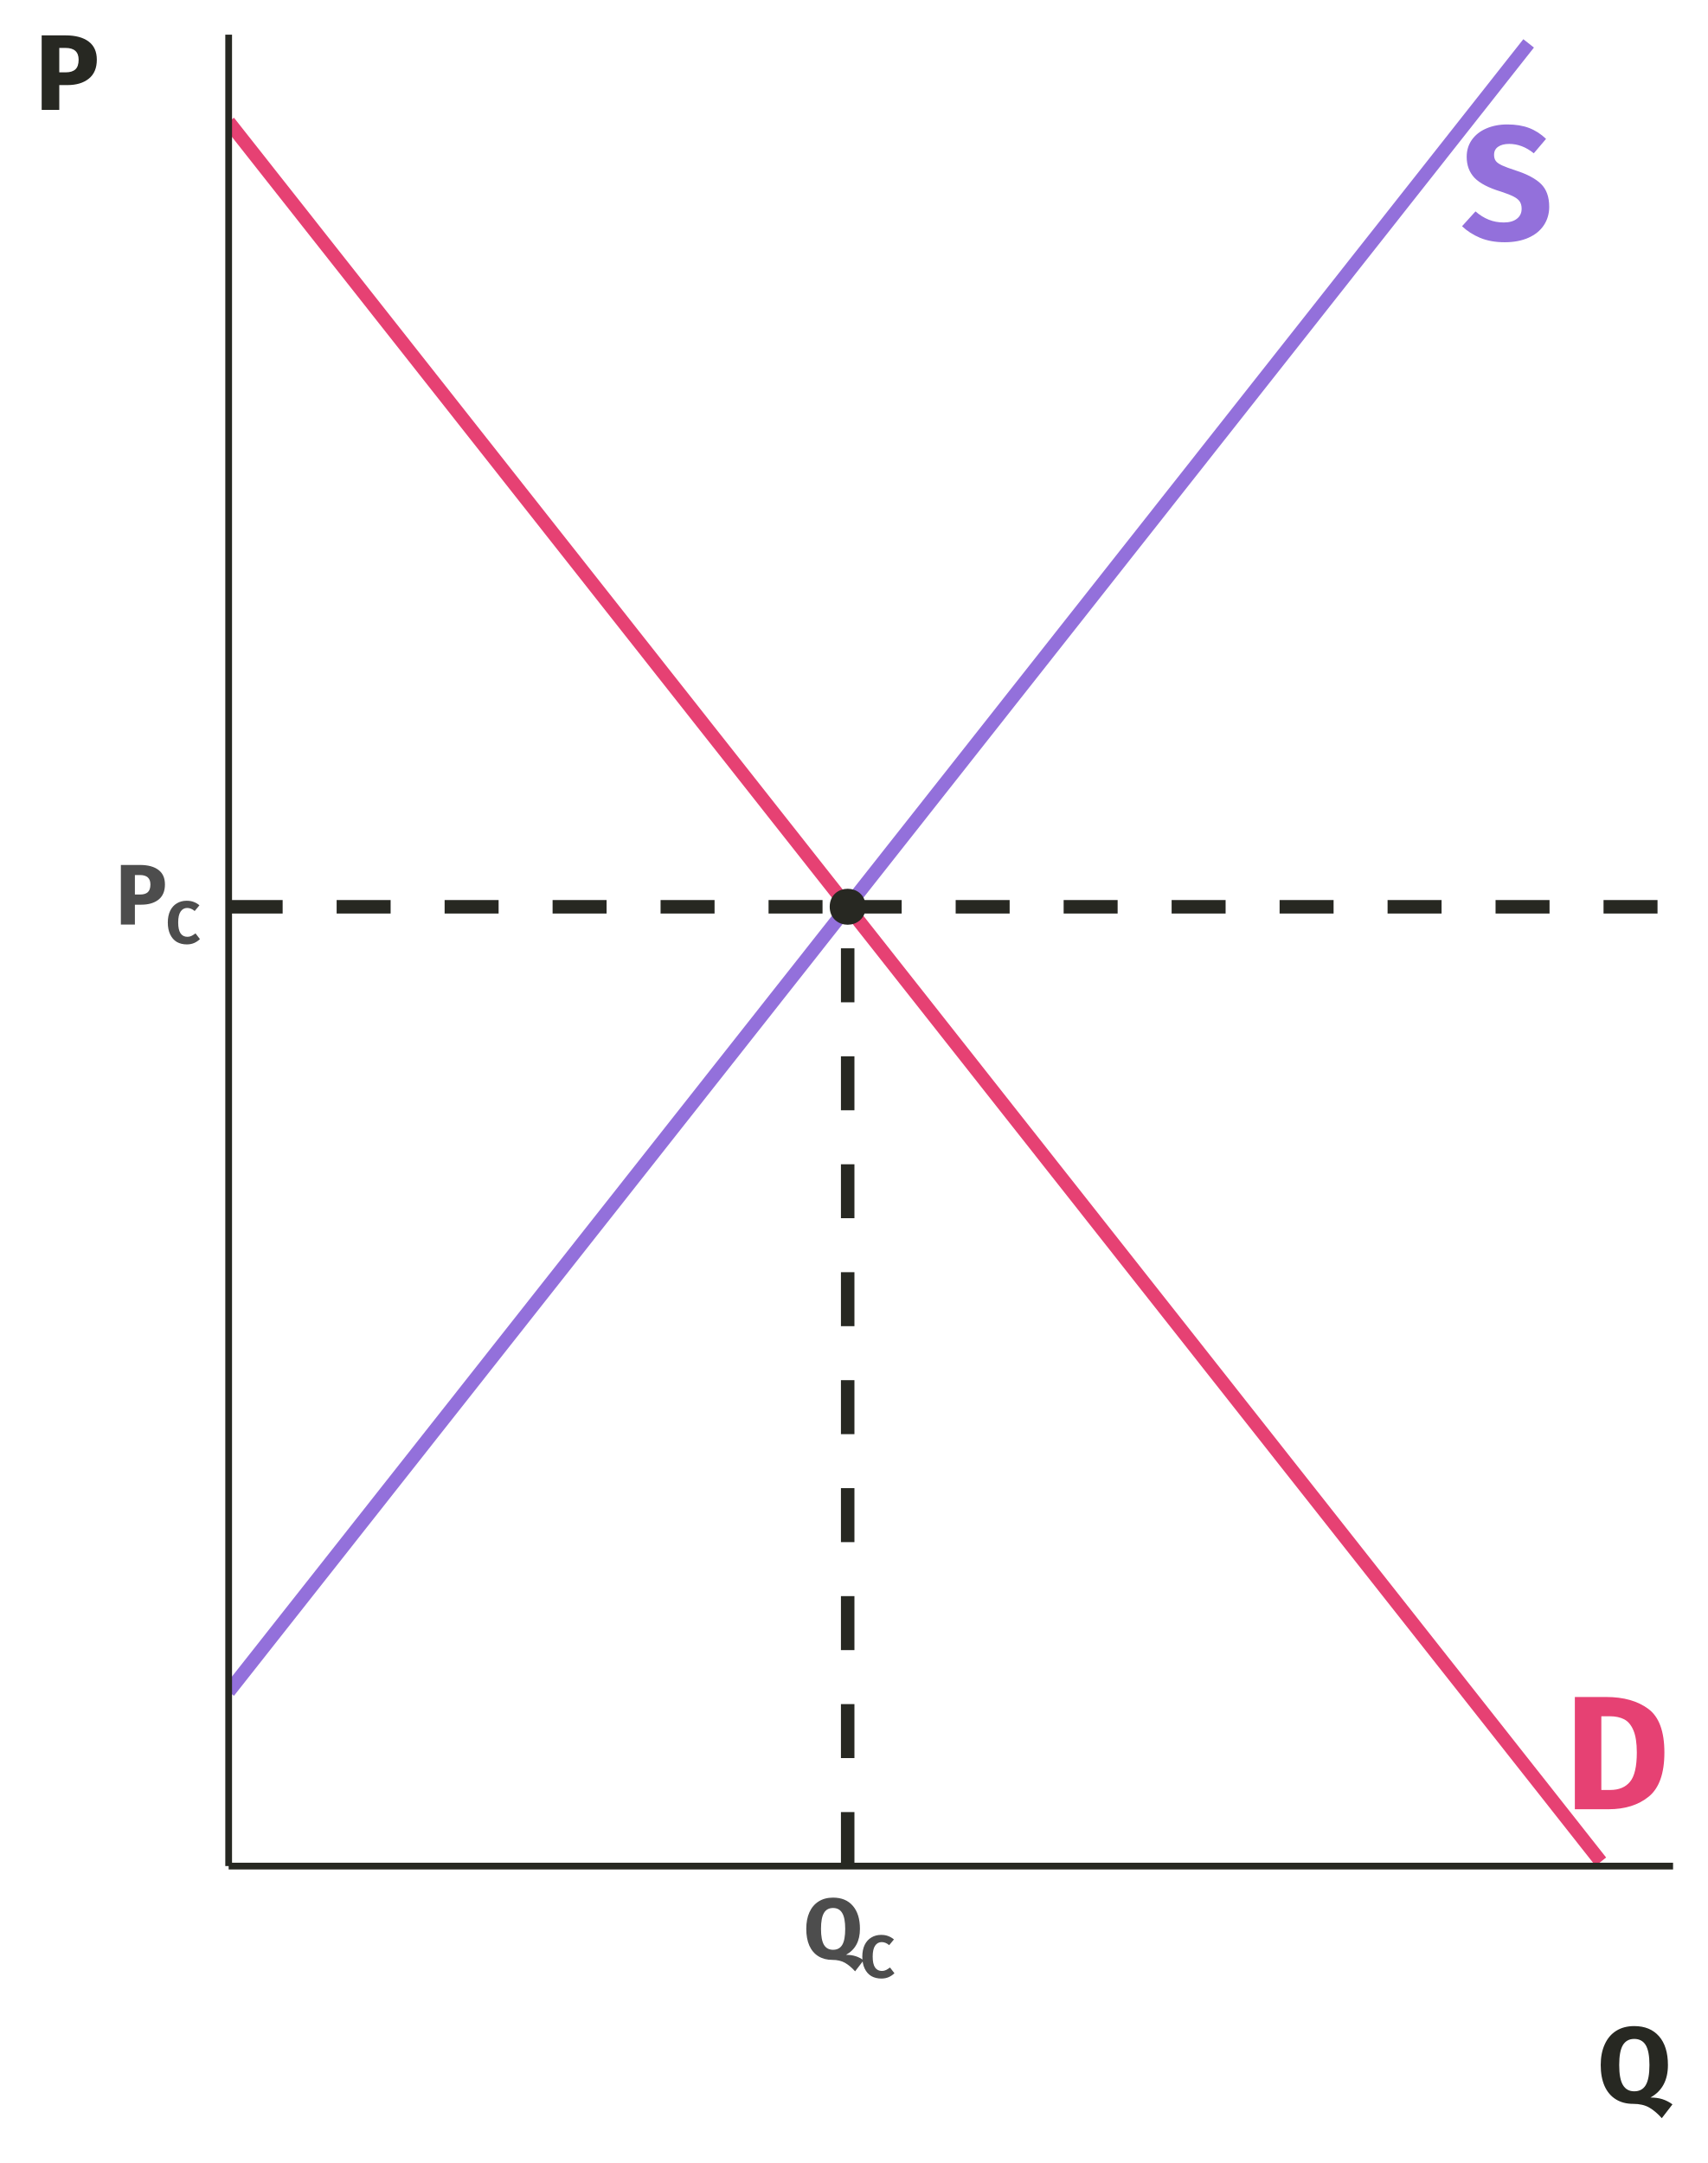
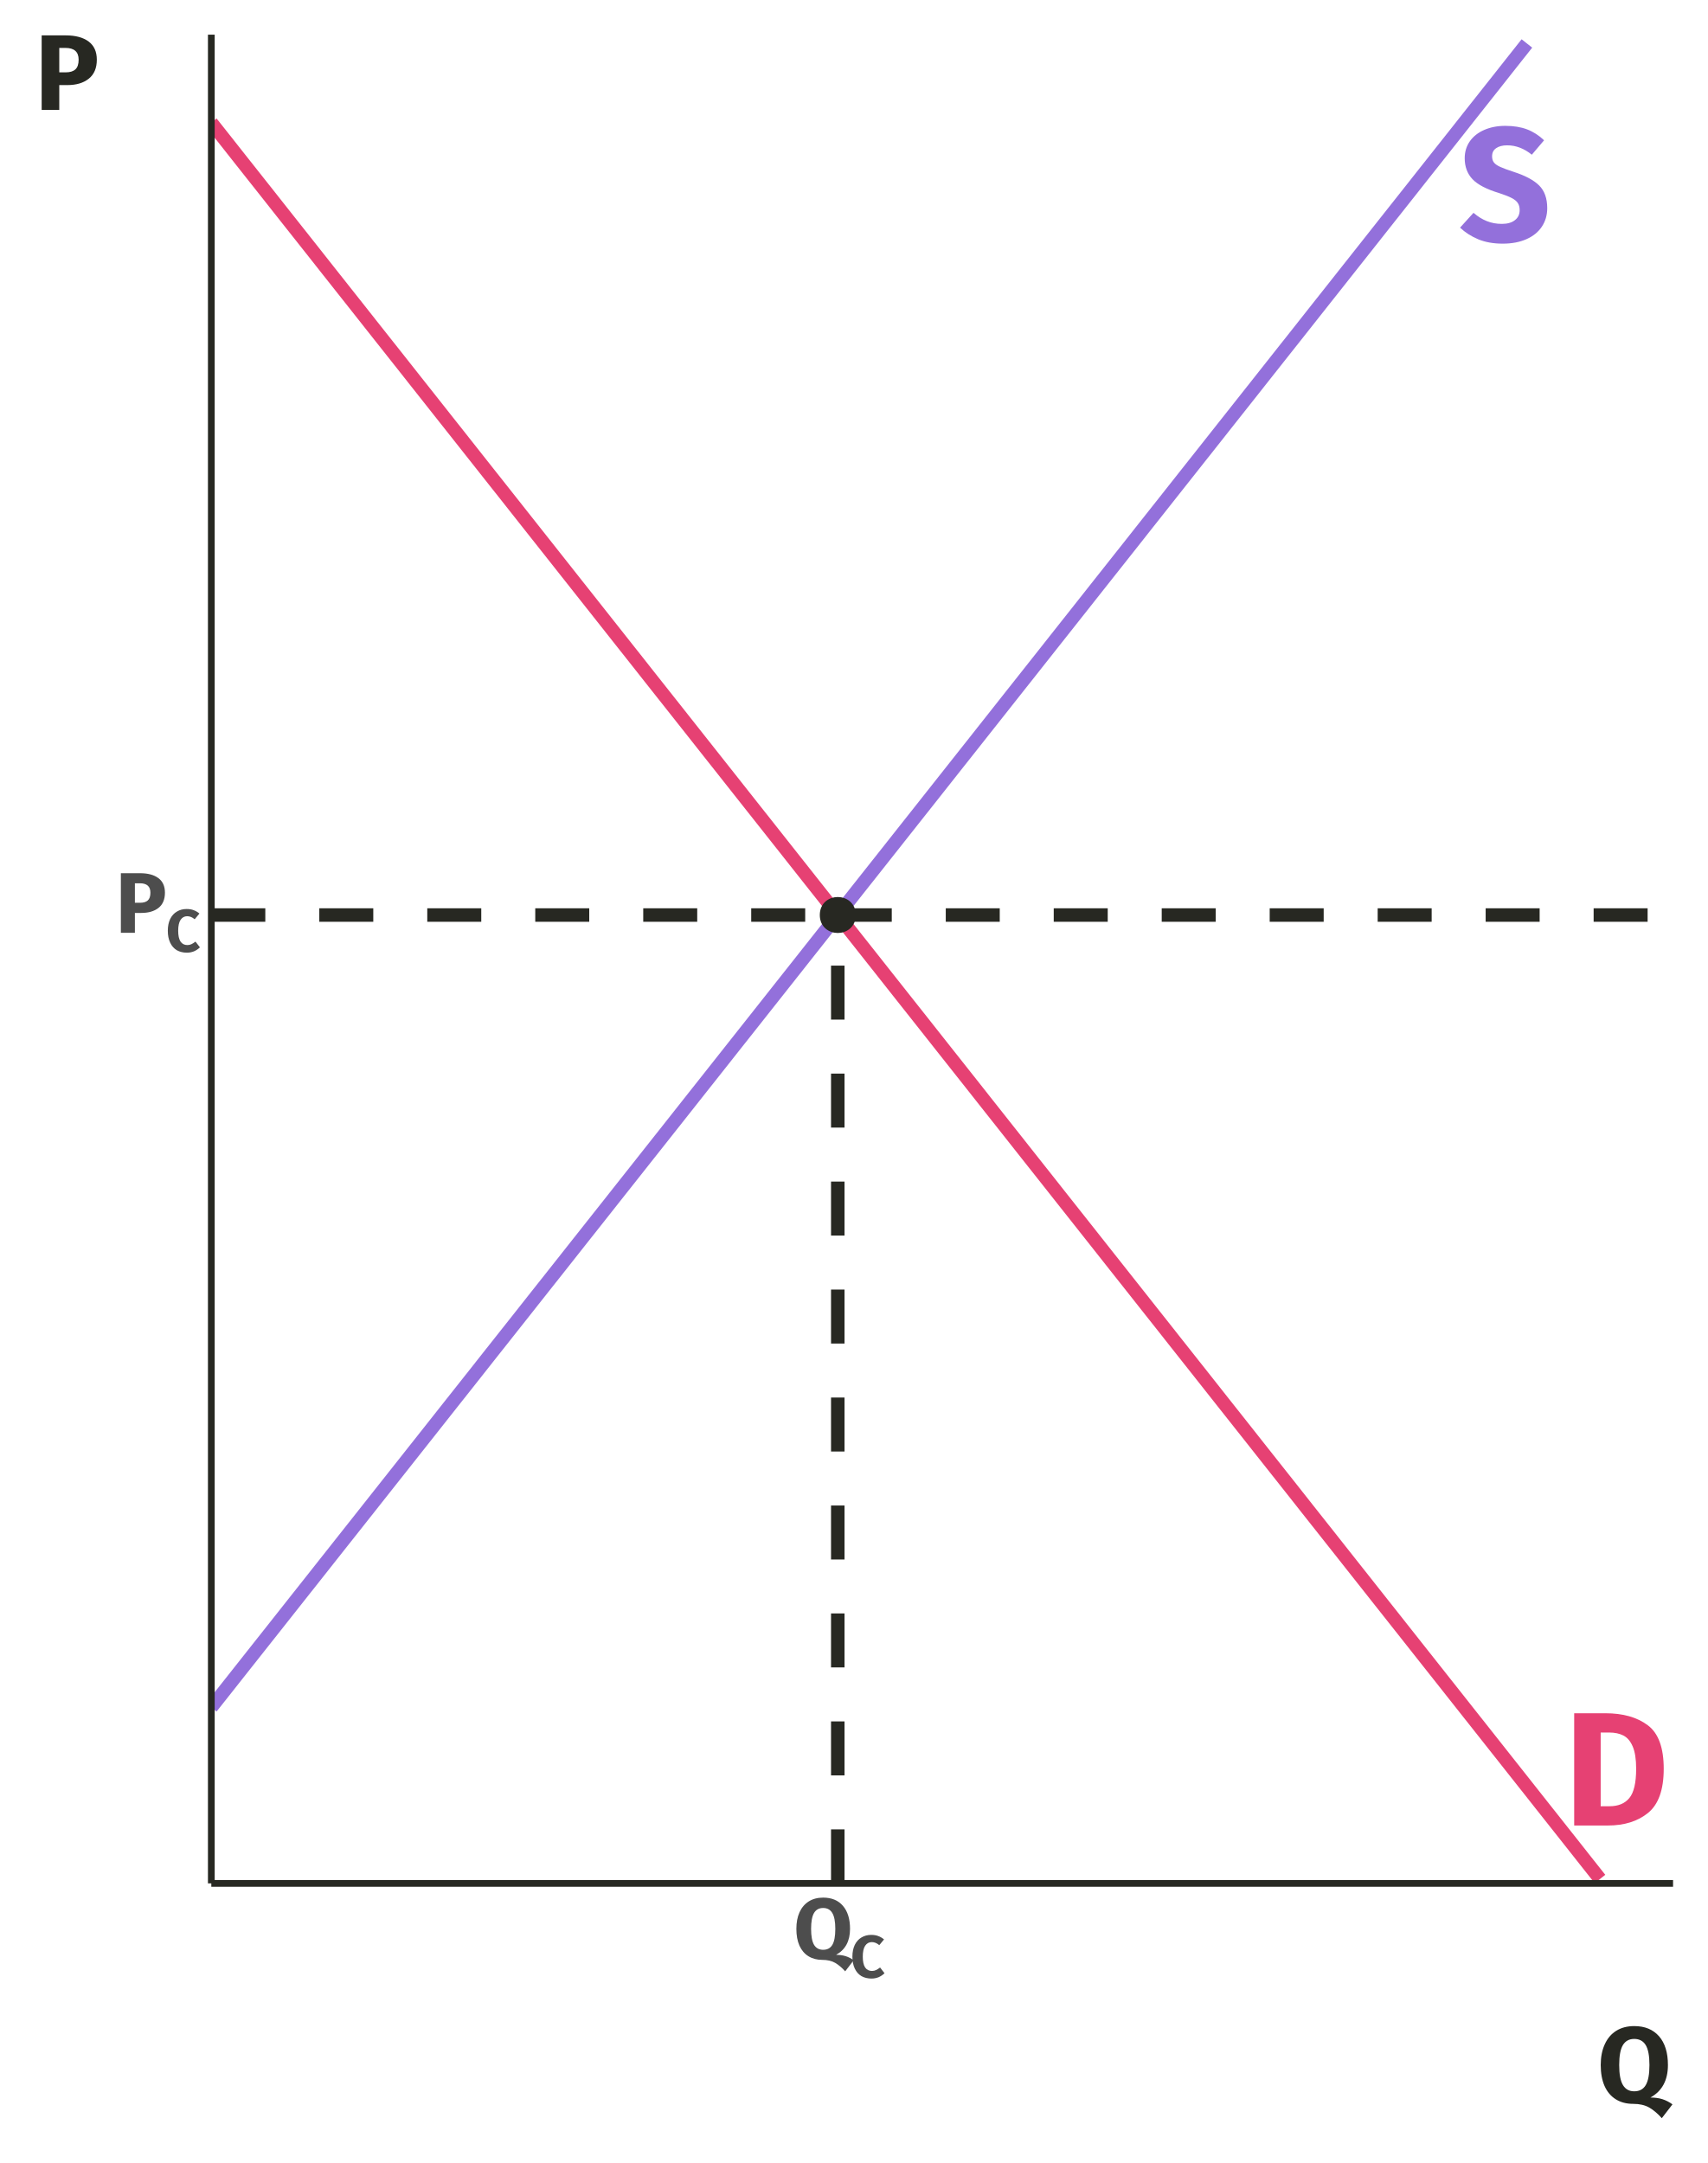
<svg xmlns="http://www.w3.org/2000/svg" xmlns:xlink="http://www.w3.org/1999/xlink" width="270" height="342" viewBox="0 0 270 342">
  <defs>
    <g>
      <g id="glyph-0-0">
        <path d="M 13.906 8.969 L 3.156 8.969 L 3.156 -26.891 L 13.906 -26.891 Z M 4.562 -25.562 L 4.562 7.625 L 12.516 7.625 L 12.516 -25.562 Z M 8.297 -11.547 C 9.316 -11.547 10.047 -11.27 10.484 -10.719 C 10.922 -10.176 11.141 -9.473 11.141 -8.609 C 11.141 -7.703 10.945 -7 10.562 -6.5 C 10.176 -6.008 9.555 -5.703 8.703 -5.578 L 8.703 -4.438 C 8.703 -4.25 8.641 -4.098 8.516 -3.984 C 8.391 -3.867 8.238 -3.812 8.062 -3.812 C 7.895 -3.812 7.742 -3.867 7.609 -3.984 C 7.484 -4.098 7.422 -4.25 7.422 -4.438 L 7.422 -6.578 C 8.328 -6.629 8.941 -6.797 9.266 -7.078 C 9.586 -7.359 9.75 -7.848 9.75 -8.547 C 9.75 -9.117 9.641 -9.555 9.422 -9.859 C 9.203 -10.172 8.789 -10.328 8.188 -10.328 C 7.695 -10.328 7.254 -10.227 6.859 -10.031 C 6.723 -9.988 6.613 -9.969 6.531 -9.969 C 6.344 -9.969 6.191 -10.02 6.078 -10.125 C 5.973 -10.238 5.922 -10.379 5.922 -10.547 C 5.922 -10.867 6.172 -11.113 6.672 -11.281 C 7.172 -11.457 7.711 -11.547 8.297 -11.547 Z M 8.062 -3.078 C 8.32 -3.078 8.535 -2.988 8.703 -2.812 C 8.879 -2.645 8.969 -2.43 8.969 -2.172 C 8.969 -1.898 8.879 -1.676 8.703 -1.5 C 8.535 -1.32 8.32 -1.234 8.062 -1.234 C 7.812 -1.234 7.598 -1.32 7.422 -1.5 C 7.254 -1.676 7.172 -1.898 7.172 -2.172 C 7.172 -2.43 7.254 -2.645 7.422 -2.812 C 7.598 -2.988 7.812 -3.078 8.062 -3.078 Z M 8.062 -3.078 " />
      </g>
      <g id="glyph-0-1">
        <path d="M 6.609 -17.75 C 9.391 -17.75 11.617 -17.117 13.297 -15.859 C 14.984 -14.609 15.828 -12.312 15.828 -8.969 C 15.828 -5.664 15.004 -3.344 13.359 -2 C 11.723 -0.664 9.598 0 6.984 0 L 1.672 0 L 1.672 -17.75 Z M 5.859 -14.703 L 5.859 -3.047 L 7.25 -3.047 C 8.633 -3.047 9.68 -3.477 10.391 -4.344 C 11.109 -5.207 11.469 -6.75 11.469 -8.969 C 11.469 -10.488 11.285 -11.664 10.922 -12.5 C 10.566 -13.332 10.082 -13.906 9.469 -14.219 C 8.852 -14.539 8.098 -14.703 7.203 -14.703 Z M 5.859 -14.703 " />
      </g>
      <g id="glyph-0-2">
-         <path d="M 7.375 -18.188 C 8.707 -18.188 9.863 -18 10.844 -17.625 C 11.82 -17.25 12.711 -16.676 13.516 -15.906 L 11.578 -13.625 C 10.359 -14.613 9.062 -15.109 7.688 -15.109 C 6.945 -15.109 6.363 -14.957 5.938 -14.656 C 5.508 -14.363 5.297 -13.938 5.297 -13.375 C 5.297 -12.977 5.391 -12.656 5.578 -12.406 C 5.766 -12.156 6.098 -11.922 6.578 -11.703 C 7.055 -11.484 7.773 -11.219 8.734 -10.906 C 10.547 -10.32 11.879 -9.609 12.734 -8.766 C 13.586 -7.922 14.016 -6.723 14.016 -5.172 C 14.016 -4.066 13.727 -3.086 13.156 -2.234 C 12.594 -1.391 11.781 -0.734 10.719 -0.266 C 9.664 0.203 8.414 0.438 6.969 0.438 C 5.508 0.438 4.223 0.207 3.109 -0.25 C 1.992 -0.719 1.035 -1.332 0.234 -2.094 L 2.359 -4.438 C 3.035 -3.852 3.738 -3.414 4.469 -3.125 C 5.195 -2.832 5.988 -2.688 6.844 -2.688 C 7.707 -2.688 8.391 -2.879 8.891 -3.266 C 9.398 -3.648 9.656 -4.18 9.656 -4.859 C 9.656 -5.305 9.562 -5.676 9.375 -5.969 C 9.188 -6.27 8.859 -6.539 8.391 -6.781 C 7.93 -7.02 7.27 -7.281 6.406 -7.562 C 4.438 -8.156 3.035 -8.883 2.203 -9.75 C 1.379 -10.625 0.969 -11.727 0.969 -13.062 C 0.969 -14.082 1.238 -14.977 1.781 -15.75 C 2.332 -16.531 3.094 -17.129 4.062 -17.547 C 5.039 -17.973 6.145 -18.188 7.375 -18.188 Z M 7.375 -18.188 " />
+         <path d="M 7.375 -18.188 C 8.707 -18.188 9.863 -18 10.844 -17.625 C 11.82 -17.25 12.711 -16.676 13.516 -15.906 L 11.578 -13.625 C 10.359 -14.613 9.062 -15.109 7.688 -15.109 C 6.945 -15.109 6.363 -14.957 5.938 -14.656 C 5.508 -14.363 5.297 -13.938 5.297 -13.375 C 5.297 -12.977 5.391 -12.656 5.578 -12.406 C 5.766 -12.156 6.098 -11.922 6.578 -11.703 C 7.055 -11.484 7.773 -11.219 8.734 -10.906 C 10.547 -10.32 11.879 -9.609 12.734 -8.766 C 13.586 -7.922 14.016 -6.723 14.016 -5.172 C 14.016 -4.066 13.727 -3.086 13.156 -2.234 C 12.594 -1.391 11.781 -0.734 10.719 -0.266 C 9.664 0.199 8.414 0.438 6.969 0.438 C 5.508 0.438 4.223 0.207 3.109 -0.25 C 1.992 -0.719 1.035 -1.332 0.234 -2.094 L 2.359 -4.438 C 3.035 -3.852 3.738 -3.414 4.469 -3.125 C 5.195 -2.832 5.988 -2.688 6.844 -2.688 C 7.707 -2.688 8.391 -2.879 8.891 -3.266 C 9.398 -3.648 9.656 -4.18 9.656 -4.859 C 9.656 -5.305 9.562 -5.676 9.375 -5.969 C 9.188 -6.27 8.859 -6.539 8.391 -6.781 C 7.93 -7.02 7.27 -7.281 6.406 -7.562 C 4.438 -8.156 3.035 -8.883 2.203 -9.75 C 1.379 -10.625 0.969 -11.727 0.969 -13.062 C 0.969 -14.082 1.238 -14.977 1.781 -15.75 C 2.332 -16.531 3.094 -17.129 4.062 -17.547 C 5.039 -17.973 6.145 -18.188 7.375 -18.188 Z M 7.375 -18.188 " />
      </g>
      <g id="glyph-1-0">
        <path d="M 7.375 4.75 L 1.672 4.75 L 1.672 -14.266 L 7.375 -14.266 Z M 2.422 -13.562 L 2.422 4.047 L 6.641 4.047 L 6.641 -13.562 Z M 4.406 -6.125 C 4.945 -6.125 5.332 -5.977 5.562 -5.688 C 5.789 -5.406 5.906 -5.031 5.906 -4.562 C 5.906 -4.082 5.801 -3.711 5.594 -3.453 C 5.395 -3.191 5.07 -3.031 4.625 -2.969 L 4.625 -2.359 C 4.625 -2.254 4.586 -2.172 4.516 -2.109 C 4.453 -2.055 4.375 -2.031 4.281 -2.031 C 4.188 -2.031 4.102 -2.055 4.031 -2.109 C 3.969 -2.172 3.938 -2.254 3.938 -2.359 L 3.938 -3.5 C 4.414 -3.52 4.738 -3.602 4.906 -3.75 C 5.082 -3.906 5.172 -4.172 5.172 -4.547 C 5.172 -4.836 5.113 -5.066 5 -5.234 C 4.883 -5.398 4.664 -5.484 4.344 -5.484 C 4.082 -5.484 3.848 -5.43 3.641 -5.328 C 3.566 -5.297 3.508 -5.281 3.469 -5.281 C 3.363 -5.281 3.281 -5.312 3.219 -5.375 C 3.164 -5.438 3.141 -5.508 3.141 -5.594 C 3.141 -5.77 3.27 -5.898 3.531 -5.984 C 3.801 -6.078 4.094 -6.125 4.406 -6.125 Z M 4.281 -1.625 C 4.414 -1.625 4.523 -1.578 4.609 -1.484 C 4.703 -1.398 4.75 -1.289 4.75 -1.156 C 4.75 -1.008 4.703 -0.891 4.609 -0.797 C 4.523 -0.703 4.414 -0.656 4.281 -0.656 C 4.145 -0.656 4.031 -0.703 3.938 -0.797 C 3.852 -0.891 3.812 -1.008 3.812 -1.156 C 3.812 -1.289 3.852 -1.398 3.938 -1.484 C 4.031 -1.578 4.145 -1.625 4.281 -1.625 Z M 4.281 -1.625 " />
      </g>
      <g id="glyph-1-1">
        <path d="M 3.922 -9.422 C 5.172 -9.422 6.141 -9.16 6.828 -8.641 C 7.516 -8.129 7.859 -7.363 7.859 -6.344 C 7.859 -5.281 7.52 -4.477 6.844 -3.938 C 6.164 -3.406 5.258 -3.141 4.125 -3.141 L 3.109 -3.141 L 3.109 0 L 0.891 0 L 0.891 -9.422 Z M 3.938 -4.75 C 4.469 -4.75 4.867 -4.867 5.141 -5.109 C 5.422 -5.359 5.562 -5.77 5.562 -6.344 C 5.562 -7.332 5.008 -7.828 3.906 -7.828 L 3.109 -7.828 L 3.109 -4.75 Z M 3.938 -4.75 " />
      </g>
      <g id="glyph-1-2">
        <path d="M 6.734 -0.609 C 7.316 -0.609 7.828 -0.535 8.266 -0.391 C 8.703 -0.254 9.117 -0.039 9.516 0.25 L 8.172 2 C 7.648 1.414 7.117 0.969 6.578 0.656 C 6.035 0.344 5.359 0.188 4.547 0.188 C 3.711 0.188 2.984 -0.004 2.359 -0.391 C 1.742 -0.773 1.27 -1.332 0.938 -2.062 C 0.613 -2.801 0.453 -3.688 0.453 -4.719 C 0.453 -5.727 0.617 -6.602 0.953 -7.344 C 1.297 -8.094 1.785 -8.664 2.422 -9.062 C 3.055 -9.457 3.812 -9.656 4.688 -9.656 C 6.031 -9.656 7.07 -9.223 7.812 -8.359 C 8.562 -7.492 8.938 -6.281 8.938 -4.719 C 8.938 -2.789 8.203 -1.422 6.734 -0.609 Z M 2.781 -4.719 C 2.781 -3.562 2.938 -2.719 3.25 -2.188 C 3.57 -1.664 4.051 -1.406 4.688 -1.406 C 5.344 -1.406 5.828 -1.664 6.141 -2.188 C 6.453 -2.707 6.609 -3.551 6.609 -4.719 C 6.609 -5.883 6.445 -6.723 6.125 -7.234 C 5.812 -7.754 5.332 -8.016 4.688 -8.016 C 4.039 -8.016 3.562 -7.754 3.25 -7.234 C 2.938 -6.711 2.781 -5.875 2.781 -4.719 Z M 2.781 -4.719 " />
      </g>
      <g id="glyph-2-0">
        <path d="M 5.172 3.328 L 1.172 3.328 L 1.172 -9.984 L 5.172 -9.984 Z M 1.688 -9.5 L 1.688 2.828 L 4.656 2.828 L 4.656 -9.5 Z M 3.078 -4.297 C 3.461 -4.297 3.734 -4.191 3.891 -3.984 C 4.055 -3.785 4.141 -3.523 4.141 -3.203 C 4.141 -2.859 4.066 -2.594 3.922 -2.406 C 3.785 -2.227 3.555 -2.117 3.234 -2.078 L 3.234 -1.641 C 3.234 -1.578 3.207 -1.523 3.156 -1.484 C 3.113 -1.441 3.062 -1.422 3 -1.422 C 2.938 -1.422 2.879 -1.441 2.828 -1.484 C 2.785 -1.523 2.766 -1.578 2.766 -1.641 L 2.766 -2.453 C 3.098 -2.461 3.32 -2.52 3.438 -2.625 C 3.562 -2.727 3.625 -2.91 3.625 -3.172 C 3.625 -3.391 3.582 -3.551 3.5 -3.656 C 3.414 -3.77 3.266 -3.828 3.047 -3.828 C 2.859 -3.828 2.691 -3.797 2.547 -3.734 C 2.492 -3.711 2.453 -3.703 2.422 -3.703 C 2.359 -3.703 2.305 -3.723 2.266 -3.766 C 2.223 -3.805 2.203 -3.859 2.203 -3.922 C 2.203 -4.035 2.297 -4.125 2.484 -4.188 C 2.672 -4.258 2.867 -4.297 3.078 -4.297 Z M 3 -1.141 C 3.094 -1.141 3.172 -1.109 3.234 -1.047 C 3.297 -0.984 3.328 -0.906 3.328 -0.812 C 3.328 -0.707 3.297 -0.617 3.234 -0.547 C 3.172 -0.484 3.094 -0.453 3 -0.453 C 2.906 -0.453 2.828 -0.484 2.766 -0.547 C 2.703 -0.617 2.672 -0.707 2.672 -0.812 C 2.672 -0.906 2.703 -0.984 2.766 -1.047 C 2.828 -1.109 2.906 -1.141 3 -1.141 Z M 3 -1.141 " />
      </g>
      <g id="glyph-2-1">
-         <path d="M 3.281 -6.75 C 3.719 -6.75 4.094 -6.688 4.406 -6.562 C 4.727 -6.445 5.031 -6.27 5.312 -6.031 L 4.562 -5.125 C 4.188 -5.445 3.789 -5.609 3.375 -5.609 C 2.938 -5.609 2.586 -5.414 2.328 -5.031 C 2.078 -4.656 1.953 -4.082 1.953 -3.312 C 1.953 -2.539 2.078 -1.969 2.328 -1.594 C 2.586 -1.227 2.945 -1.047 3.406 -1.047 C 3.645 -1.047 3.859 -1.094 4.047 -1.188 C 4.242 -1.281 4.457 -1.414 4.688 -1.594 L 5.391 -0.688 C 5.148 -0.445 4.852 -0.242 4.5 -0.078 C 4.145 0.078 3.754 0.156 3.328 0.156 C 2.723 0.156 2.191 0.023 1.734 -0.234 C 1.285 -0.504 0.938 -0.898 0.688 -1.422 C 0.438 -1.941 0.312 -2.57 0.312 -3.312 C 0.312 -4.031 0.438 -4.648 0.688 -5.172 C 0.945 -5.691 1.301 -6.082 1.75 -6.344 C 2.195 -6.613 2.707 -6.75 3.281 -6.75 Z M 3.281 -6.75 " />
+         <path d="M 3.281 -6.75 C 3.719 -6.75 4.094 -6.688 4.406 -6.562 C 4.727 -6.445 5.031 -6.27 5.312 -6.031 L 4.562 -5.125 C 4.188 -5.445 3.789 -5.609 3.375 -5.609 C 2.938 -5.609 2.586 -5.414 2.328 -5.031 C 2.078 -4.656 1.953 -4.082 1.953 -3.312 C 1.953 -2.539 2.078 -1.969 2.328 -1.594 C 2.586 -1.227 2.945 -1.047 3.406 -1.047 C 3.645 -1.047 3.859 -1.094 4.047 -1.188 C 4.242 -1.281 4.457 -1.414 4.688 -1.594 L 5.391 -0.688 C 5.148 -0.445 4.852 -0.242 4.5 -0.078 C 4.145 0.074 3.754 0.156 3.328 0.156 C 2.723 0.156 2.191 0.023 1.734 -0.234 C 1.285 -0.504 0.938 -0.898 0.688 -1.422 C 0.438 -1.941 0.312 -2.57 0.312 -3.312 C 0.312 -4.031 0.438 -4.648 0.688 -5.172 C 0.945 -5.691 1.301 -6.082 1.75 -6.344 C 2.195 -6.613 2.707 -6.75 3.281 -6.75 Z M 3.281 -6.75 " />
      </g>
      <g id="glyph-3-0">
        <path d="M 9.234 5.953 L 2.094 5.953 L 2.094 -17.844 L 9.234 -17.844 Z M 3.031 -16.969 L 3.031 5.062 L 8.312 5.062 L 8.312 -16.969 Z M 5.516 -7.672 C 6.191 -7.672 6.672 -7.488 6.953 -7.125 C 7.242 -6.758 7.391 -6.289 7.391 -5.719 C 7.391 -5.113 7.258 -4.645 7 -4.312 C 6.75 -3.988 6.344 -3.785 5.781 -3.703 L 5.781 -2.938 C 5.781 -2.812 5.738 -2.711 5.656 -2.641 C 5.57 -2.566 5.473 -2.531 5.359 -2.531 C 5.242 -2.531 5.145 -2.566 5.062 -2.641 C 4.977 -2.711 4.938 -2.812 4.938 -2.938 L 4.938 -4.375 C 5.531 -4.406 5.938 -4.516 6.156 -4.703 C 6.375 -4.891 6.484 -5.211 6.484 -5.672 C 6.484 -6.047 6.406 -6.332 6.25 -6.531 C 6.102 -6.738 5.832 -6.844 5.438 -6.844 C 5.113 -6.844 4.82 -6.781 4.562 -6.656 C 4.469 -6.625 4.391 -6.609 4.328 -6.609 C 4.203 -6.609 4.102 -6.645 4.031 -6.719 C 3.957 -6.789 3.922 -6.883 3.922 -7 C 3.922 -7.219 4.086 -7.383 4.422 -7.5 C 4.766 -7.613 5.129 -7.672 5.516 -7.672 Z M 5.359 -2.047 C 5.523 -2.047 5.664 -1.988 5.781 -1.875 C 5.895 -1.758 5.953 -1.613 5.953 -1.438 C 5.953 -1.258 5.895 -1.109 5.781 -0.984 C 5.664 -0.867 5.523 -0.812 5.359 -0.812 C 5.18 -0.812 5.035 -0.867 4.922 -0.984 C 4.816 -1.109 4.766 -1.258 4.766 -1.438 C 4.766 -1.613 4.816 -1.758 4.922 -1.875 C 5.035 -1.988 5.18 -2.047 5.359 -2.047 Z M 5.359 -2.047 " />
      </g>
      <g id="glyph-3-1">
        <path d="M 8.422 -0.766 C 9.148 -0.766 9.785 -0.676 10.328 -0.5 C 10.879 -0.32 11.406 -0.051 11.906 0.312 L 10.219 2.5 C 9.57 1.77 8.906 1.207 8.219 0.812 C 7.539 0.426 6.695 0.234 5.688 0.234 C 4.633 0.234 3.723 -0.004 2.953 -0.484 C 2.18 -0.961 1.586 -1.66 1.172 -2.578 C 0.766 -3.504 0.562 -4.613 0.562 -5.906 C 0.562 -7.164 0.773 -8.258 1.203 -9.188 C 1.629 -10.125 2.238 -10.836 3.031 -11.328 C 3.82 -11.816 4.766 -12.062 5.859 -12.062 C 7.535 -12.062 8.844 -11.523 9.781 -10.453 C 10.719 -9.379 11.188 -7.863 11.188 -5.906 C 11.188 -3.5 10.266 -1.785 8.422 -0.766 Z M 3.484 -5.906 C 3.484 -4.445 3.68 -3.391 4.078 -2.734 C 4.473 -2.078 5.066 -1.75 5.859 -1.75 C 6.68 -1.75 7.285 -2.07 7.672 -2.719 C 8.066 -3.375 8.266 -4.438 8.266 -5.906 C 8.266 -7.363 8.066 -8.414 7.672 -9.062 C 7.273 -9.707 6.672 -10.031 5.859 -10.031 C 5.055 -10.031 4.457 -9.703 4.062 -9.047 C 3.676 -8.398 3.484 -7.352 3.484 -5.906 Z M 3.484 -5.906 " />
      </g>
      <g id="glyph-3-2">
        <path d="M 4.906 -11.781 C 6.457 -11.781 7.664 -11.457 8.531 -10.812 C 9.395 -10.164 9.828 -9.207 9.828 -7.938 C 9.828 -6.613 9.406 -5.613 8.562 -4.938 C 7.719 -4.258 6.586 -3.922 5.172 -3.922 L 3.891 -3.922 L 3.891 0 L 1.109 0 L 1.109 -11.781 Z M 4.938 -5.938 C 5.594 -5.938 6.094 -6.094 6.438 -6.406 C 6.781 -6.719 6.953 -7.227 6.953 -7.938 C 6.953 -9.176 6.258 -9.797 4.875 -9.797 L 3.891 -9.797 L 3.891 -5.938 Z M 4.938 -5.938 " />
      </g>
    </g>
    <clipPath id="clip-0">
-       <path clip-rule="nonzero" d="M 36.152 18 L 255 18 L 255 295.051 L 36.152 295.051 Z M 36.152 18 " />
+       <path clip-rule="nonzero" d="M 33.41 18 L 255 18 L 255 297.789 L 33.41 297.789 Z M 33.41 18 " />
    </clipPath>
    <clipPath id="clip-1">
-       <path clip-rule="nonzero" d="M 36.152 5.48 L 243 5.48 L 243 269 L 36.152 269 Z M 36.152 5.48 " />
+       <path clip-rule="nonzero" d="M 33.41 5.48 L 243 5.48 L 243 272 L 33.41 272 Z M 33.41 5.48 " />
    </clipPath>
    <clipPath id="clip-2">
-       <path clip-rule="nonzero" d="M 36.152 142 L 136 142 L 136 145 L 36.152 145 Z M 36.152 142 " />
+       <path clip-rule="nonzero" d="M 33.41 143 L 134 143 L 134 146 L 33.41 146 Z M 33.41 143 " />
    </clipPath>
    <clipPath id="clip-3">
-       <path clip-rule="nonzero" d="M 132 142 L 264.523 142 L 264.523 145 L 132 145 Z M 132 142 " />
+       <path clip-rule="nonzero" d="M 131 143 L 264.52 143 L 264.52 146 L 131 146 Z M 131 143 " />
    </clipPath>
    <clipPath id="clip-4">
-       <path clip-rule="nonzero" d="M 132 142 L 136 142 L 136 295.051 L 132 295.051 Z M 132 142 " />
+       <path clip-rule="nonzero" d="M 131 143 L 134 143 L 134 297.789 L 131 297.789 Z M 131 143 " />
    </clipPath>
  </defs>
  <rect x="-27" y="-34.2" width="324" height="410.4" fill="rgb(100%, 100%, 100%)" fill-opacity="1" />
  <g clip-path="url(#clip-0)">
-     <path fill="none" stroke-width="2.134" stroke-linecap="butt" stroke-linejoin="round" stroke="rgb(90.196%, 25.49%, 45.098%)" stroke-opacity="1" stroke-miterlimit="10" d="M 36.152 19.27 L 38.434 22.164 L 40.719 25.059 L 43 27.957 L 47.57 33.746 L 49.852 36.645 L 54.422 42.434 L 56.703 45.328 L 58.988 48.227 L 61.27 51.121 L 63.555 54.016 L 65.84 56.914 L 68.121 59.809 L 70.406 62.703 L 72.691 65.602 L 74.973 68.496 L 77.258 71.391 L 79.539 74.285 L 81.824 77.184 L 84.109 80.078 L 86.391 82.973 L 88.676 85.871 L 90.961 88.766 L 93.242 91.66 L 95.527 94.559 L 97.812 97.453 L 100.094 100.348 L 102.379 103.242 L 104.66 106.141 L 109.23 111.93 L 111.512 114.828 L 116.082 120.617 L 118.363 123.512 L 120.648 126.41 L 122.93 129.305 L 125.215 132.199 L 127.5 135.098 L 129.781 137.992 L 132.066 140.887 L 134.352 143.785 L 136.633 146.68 L 138.918 149.574 L 141.199 152.469 L 143.484 155.367 L 145.77 158.262 L 148.051 161.156 L 150.336 164.055 L 152.621 166.949 L 154.902 169.844 L 157.188 172.742 L 159.469 175.637 L 164.039 181.426 L 166.32 184.324 L 170.891 190.113 L 173.172 193.012 L 175.457 195.906 L 177.738 198.801 L 180.023 201.699 L 182.309 204.594 L 184.59 207.488 L 186.875 210.383 L 189.16 213.281 L 191.441 216.176 L 193.727 219.07 L 196.008 221.969 L 200.578 227.758 L 202.859 230.656 L 207.43 236.445 L 209.711 239.34 L 211.996 242.238 L 214.277 245.133 L 216.562 248.027 L 218.848 250.926 L 221.129 253.82 L 223.414 256.715 L 225.699 259.613 L 227.98 262.508 L 230.266 265.402 L 232.547 268.297 L 234.832 271.195 L 237.117 274.09 L 239.398 276.984 L 241.684 279.883 L 243.969 282.777 L 246.25 285.672 L 248.535 288.57 L 250.816 291.465 L 253.102 294.359 " />
+     <path fill="none" stroke-width="2.134" stroke-linecap="butt" stroke-linejoin="round" stroke="rgb(90.196%, 25.49%, 45.098%)" stroke-opacity="1" stroke-miterlimit="10" d="M 33.41 19.398 L 35.723 22.32 L 38.031 25.246 L 42.656 31.09 L 44.965 34.016 L 49.59 39.859 L 51.898 42.785 L 56.523 48.629 L 58.832 51.555 L 63.457 57.398 L 65.766 60.324 L 68.078 63.246 L 70.387 66.168 L 72.699 69.09 L 75.012 72.016 L 77.32 74.938 L 79.633 77.859 L 81.945 80.785 L 84.254 83.707 L 86.566 86.629 L 88.879 89.555 L 91.188 92.477 L 93.5 95.398 L 95.812 98.324 L 98.121 101.246 L 100.434 104.168 L 102.742 107.094 L 107.367 112.938 L 109.676 115.859 L 111.988 118.785 L 114.301 121.707 L 116.609 124.629 L 118.922 127.555 L 121.234 130.477 L 123.543 133.398 L 125.855 136.324 L 128.164 139.246 L 130.477 142.168 L 132.789 145.094 L 135.098 148.016 L 137.41 150.938 L 139.723 153.863 L 142.031 156.785 L 146.656 162.629 L 148.965 165.555 L 153.59 171.398 L 155.898 174.324 L 158.211 177.246 L 160.52 180.168 L 162.832 183.094 L 165.145 186.016 L 167.453 188.938 L 169.766 191.863 L 172.078 194.785 L 174.387 197.707 L 176.699 200.633 L 179.012 203.555 L 181.32 206.477 L 183.633 209.398 L 185.941 212.324 L 190.566 218.168 L 192.875 221.094 L 197.5 226.938 L 199.809 229.863 L 204.434 235.707 L 206.742 238.633 L 211.367 244.477 L 213.676 247.402 L 215.988 250.324 L 218.297 253.246 L 220.609 256.168 L 222.922 259.094 L 225.23 262.016 L 227.543 264.938 L 229.855 267.863 L 232.164 270.785 L 234.477 273.707 L 236.789 276.633 L 239.098 279.555 L 241.41 282.477 L 243.719 285.402 L 248.344 291.246 L 250.652 294.172 L 252.965 297.094 " />
  </g>
  <g clip-path="url(#clip-1)">
-     <path fill="none" stroke-width="2.134" stroke-linecap="butt" stroke-linejoin="round" stroke="rgb(57.647%, 43.922%, 85.882%)" stroke-opacity="1" stroke-miterlimit="10" d="M 36.152 267.473 L 38.434 264.574 L 40.719 261.68 L 43 258.785 L 45.285 255.887 L 47.57 252.992 L 49.852 250.098 L 52.137 247.203 L 54.422 244.305 L 56.703 241.41 L 58.988 238.516 L 61.27 235.617 L 65.84 229.828 L 68.121 226.93 L 72.691 221.141 L 74.973 218.246 L 77.258 215.348 L 79.539 212.453 L 81.824 209.559 L 84.109 206.66 L 86.391 203.766 L 88.676 200.871 L 90.961 197.973 L 93.242 195.078 L 97.812 189.289 L 100.094 186.391 L 102.379 183.496 L 104.66 180.602 L 106.945 177.703 L 109.23 174.809 L 111.512 171.914 L 113.797 169.016 L 116.082 166.121 L 118.363 163.227 L 120.648 160.332 L 122.93 157.434 L 127.5 151.645 L 129.781 148.746 L 134.352 142.957 L 136.633 140.059 L 138.918 137.164 L 141.199 134.27 L 143.484 131.375 L 145.77 128.477 L 148.051 125.582 L 150.336 122.688 L 152.621 119.789 L 154.902 116.895 L 157.188 114 L 159.469 111.102 L 164.039 105.312 L 166.32 102.418 L 168.605 99.52 L 170.891 96.625 L 173.172 93.73 L 175.457 90.832 L 177.738 87.938 L 182.309 82.148 L 184.59 79.25 L 189.16 73.461 L 191.441 70.562 L 193.727 67.668 L 196.008 64.773 L 198.293 61.875 L 200.578 58.98 L 202.859 56.086 L 205.145 53.191 L 207.43 50.293 L 209.711 47.398 L 211.996 44.504 L 214.277 41.605 L 218.848 35.816 L 221.129 32.918 L 225.699 27.129 L 227.98 24.234 L 230.266 21.336 L 232.547 18.441 L 234.832 15.547 L 237.117 12.648 L 239.398 9.754 L 241.684 6.859 " />
+     <path fill="none" stroke-width="2.134" stroke-linecap="butt" stroke-linejoin="round" stroke="rgb(57.647%, 43.922%, 85.882%)" stroke-opacity="1" stroke-miterlimit="10" d="M 33.41 269.949 L 35.723 267.027 L 38.031 264.105 L 40.344 261.18 L 42.656 258.258 L 44.965 255.336 L 47.277 252.41 L 49.59 249.488 L 51.898 246.566 L 54.211 243.641 L 56.523 240.719 L 58.832 237.797 L 61.145 234.871 L 63.457 231.949 L 65.766 229.027 L 68.078 226.105 L 70.387 223.18 L 75.012 217.336 L 77.32 214.41 L 81.945 208.566 L 84.254 205.641 L 88.879 199.797 L 91.188 196.871 L 95.812 191.027 L 98.121 188.102 L 100.434 185.18 L 102.742 182.258 L 105.055 179.336 L 107.367 176.41 L 109.676 173.488 L 111.988 170.566 L 114.301 167.641 L 116.609 164.719 L 118.922 161.797 L 121.234 158.871 L 123.543 155.949 L 125.855 153.027 L 128.164 150.102 L 132.789 144.258 L 135.098 141.332 L 139.723 135.488 L 142.031 132.566 L 144.344 129.641 L 146.656 126.719 L 148.965 123.797 L 151.277 120.871 L 153.59 117.949 L 155.898 115.027 L 158.211 112.102 L 160.52 109.18 L 162.832 106.258 L 165.145 103.332 L 167.453 100.41 L 169.766 97.488 L 172.078 94.562 L 174.387 91.641 L 179.012 85.797 L 181.32 82.871 L 183.633 79.949 L 185.941 77.027 L 188.254 74.102 L 190.566 71.18 L 192.875 68.258 L 195.188 65.332 L 197.5 62.41 L 199.809 59.488 L 202.121 56.562 L 204.434 53.641 L 206.742 50.719 L 209.055 47.793 L 211.367 44.871 L 213.676 41.949 L 215.988 39.027 L 218.297 36.102 L 222.922 30.258 L 225.23 27.332 L 229.855 21.488 L 232.164 18.562 L 236.789 12.719 L 239.098 9.793 L 241.41 6.871 " />
  </g>
-   <path fill-rule="nonzero" fill="rgb(15.294%, 15.686%, 13.333%)" fill-opacity="1" stroke-width="0.709" stroke-linecap="round" stroke-linejoin="round" stroke="rgb(15.294%, 15.686%, 13.333%)" stroke-opacity="1" stroke-miterlimit="10" d="M 136.512 143.371 C 136.512 146.688 131.535 146.688 131.535 143.371 C 131.535 140.051 136.512 140.051 136.512 143.371 " />
+   <path fill-rule="nonzero" fill="rgb(15.294%, 15.686%, 13.333%)" fill-opacity="1" stroke-width="0.709" stroke-linecap="round" stroke-linejoin="round" stroke="rgb(15.294%, 15.686%, 13.333%)" stroke-opacity="1" stroke-miterlimit="10" d="M 134.945 144.676 C 134.945 147.992 129.969 147.992 129.969 144.676 C 129.969 141.355 134.945 141.355 134.945 144.676 " />
  <g clip-path="url(#clip-2)">
-     <path fill="none" stroke-width="2.134" stroke-linecap="butt" stroke-linejoin="round" stroke="rgb(15.294%, 15.686%, 13.333%)" stroke-opacity="1" stroke-dasharray="8.536 8.536" stroke-miterlimit="10" d="M 36.152 143.371 L 134.023 143.371 " />
+     <path fill="none" stroke-width="2.134" stroke-linecap="butt" stroke-linejoin="round" stroke="rgb(15.294%, 15.686%, 13.333%)" stroke-opacity="1" stroke-dasharray="8.536 8.536" stroke-miterlimit="10" d="M 33.41 144.676 L 132.457 144.676 " />
  </g>
  <g clip-path="url(#clip-3)">
-     <path fill="none" stroke-width="2.134" stroke-linecap="butt" stroke-linejoin="round" stroke="rgb(15.294%, 15.686%, 13.333%)" stroke-opacity="1" stroke-dasharray="8.536 8.536" stroke-miterlimit="10" d="M 134.023 143.371 L 264.52 143.371 " />
+     <path fill="none" stroke-width="2.134" stroke-linecap="butt" stroke-linejoin="round" stroke="rgb(15.294%, 15.686%, 13.333%)" stroke-opacity="1" stroke-dasharray="8.536 8.536" stroke-miterlimit="10" d="M 132.457 144.676 L 264.52 144.676 " />
  </g>
  <g clip-path="url(#clip-4)">
-     <path fill="none" stroke-width="2.134" stroke-linecap="butt" stroke-linejoin="round" stroke="rgb(15.294%, 15.686%, 13.333%)" stroke-opacity="1" stroke-dasharray="8.536 8.536" stroke-miterlimit="10" d="M 134.023 295.051 L 134.023 143.371 " />
+     <path fill="none" stroke-width="2.134" stroke-linecap="butt" stroke-linejoin="round" stroke="rgb(15.294%, 15.686%, 13.333%)" stroke-opacity="1" stroke-dasharray="8.536 8.536" stroke-miterlimit="10" d="M 132.457 297.789 L 132.457 144.676 " />
  </g>
  <g fill="rgb(90.196%, 25.49%, 45.098%)" fill-opacity="1">
-     <use xlink:href="#glyph-0-1" x="247.32" y="286.067" />
+     <use xlink:href="#glyph-0-1" x="247.215" y="288.638" />
  </g>
  <g fill="rgb(57.647%, 43.922%, 85.882%)" fill-opacity="1">
-     <use xlink:href="#glyph-0-2" x="230.922" y="37.864" />
+     <use xlink:href="#glyph-0-2" x="230.609" y="38.087" />
  </g>
-   <path fill="none" stroke-width="1.067" stroke-linecap="butt" stroke-linejoin="round" stroke="rgb(15.294%, 15.686%, 13.333%)" stroke-opacity="1" stroke-miterlimit="10" d="M 36.152 295.051 L 36.152 5.48 " />
+   <path fill="none" stroke-width="1.067" stroke-linecap="butt" stroke-linejoin="round" stroke="rgb(15.294%, 15.686%, 13.333%)" stroke-opacity="1" stroke-miterlimit="10" d="M 33.41 297.789 L 33.41 5.48 " />
  <g fill="rgb(30.196%, 30.196%, 30.196%)" fill-opacity="1">
-     <use xlink:href="#glyph-1-1" x="18.219" y="146.184" />
+     <use xlink:href="#glyph-1-1" x="18.219" y="147.488" />
  </g>
  <g fill="rgb(30.196%, 30.196%, 30.196%)" fill-opacity="1">
-     <use xlink:href="#glyph-2-1" x="26.219" y="149.17" />
+     <use xlink:href="#glyph-2-1" x="26.219" y="150.475" />
  </g>
-   <path fill="none" stroke-width="1.067" stroke-linecap="butt" stroke-linejoin="round" stroke="rgb(15.294%, 15.686%, 13.333%)" stroke-opacity="1" stroke-miterlimit="10" d="M 36.152 295.051 L 264.52 295.051 " />
+   <path fill="none" stroke-width="1.067" stroke-linecap="butt" stroke-linejoin="round" stroke="rgb(15.294%, 15.686%, 13.333%)" stroke-opacity="1" stroke-miterlimit="10" d="M 33.41 297.789 L 264.52 297.789 " />
  <g fill="rgb(30.196%, 30.196%, 30.196%)" fill-opacity="1">
-     <use xlink:href="#glyph-1-2" x="127.023" y="309.695" />
+     <use xlink:href="#glyph-1-2" x="125.457" y="309.695" />
  </g>
  <g fill="rgb(30.196%, 30.196%, 30.196%)" fill-opacity="1">
-     <use xlink:href="#glyph-2-1" x="136.023" y="312.682" />
+     <use xlink:href="#glyph-2-1" x="134.457" y="312.682" />
  </g>
  <g fill="rgb(15.294%, 15.686%, 13.333%)" fill-opacity="1">
    <use xlink:href="#glyph-3-1" x="252.52" y="332.414" />
  </g>
  <g fill="rgb(15.294%, 15.686%, 13.333%)" fill-opacity="1">
    <use xlink:href="#glyph-3-2" x="5.48" y="17.375" />
  </g>
</svg>
